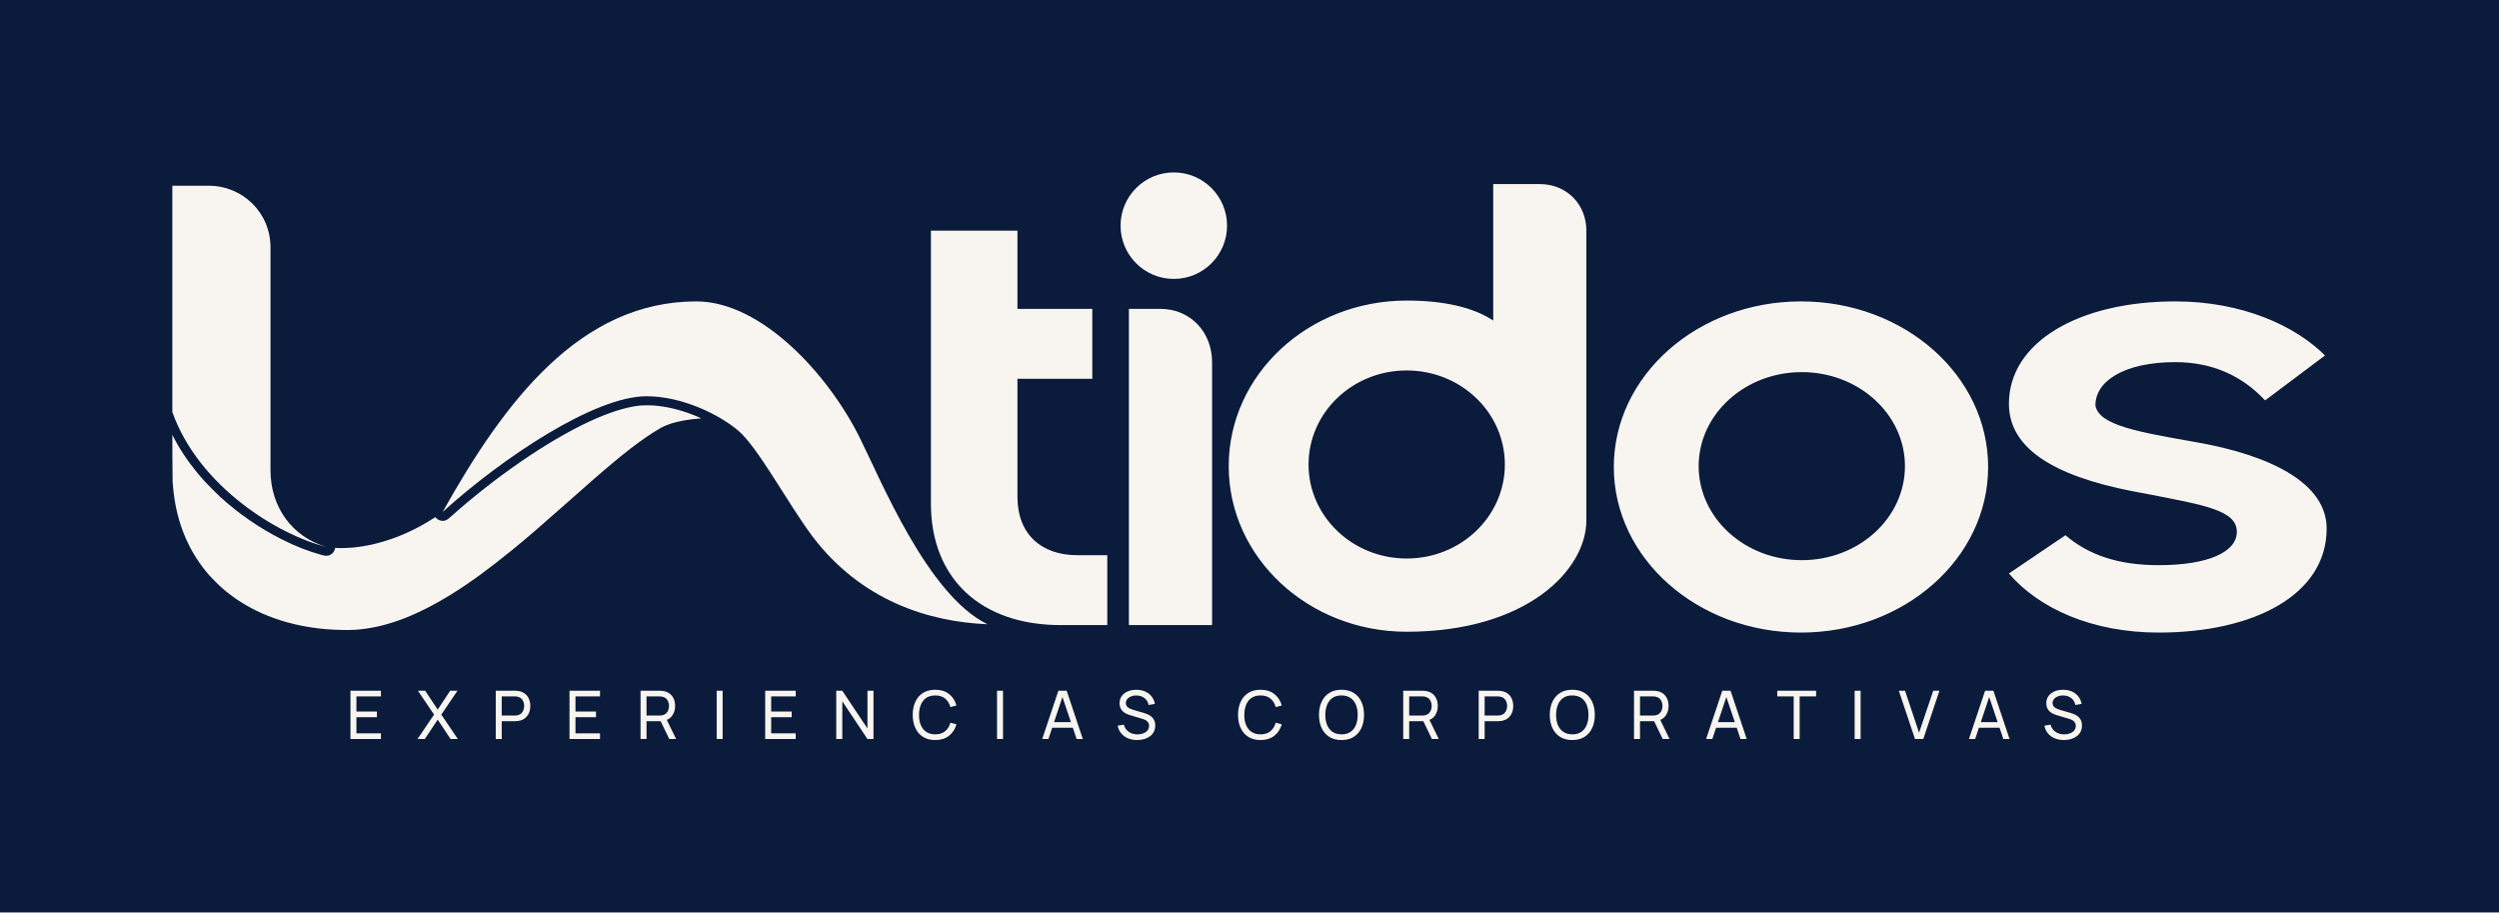
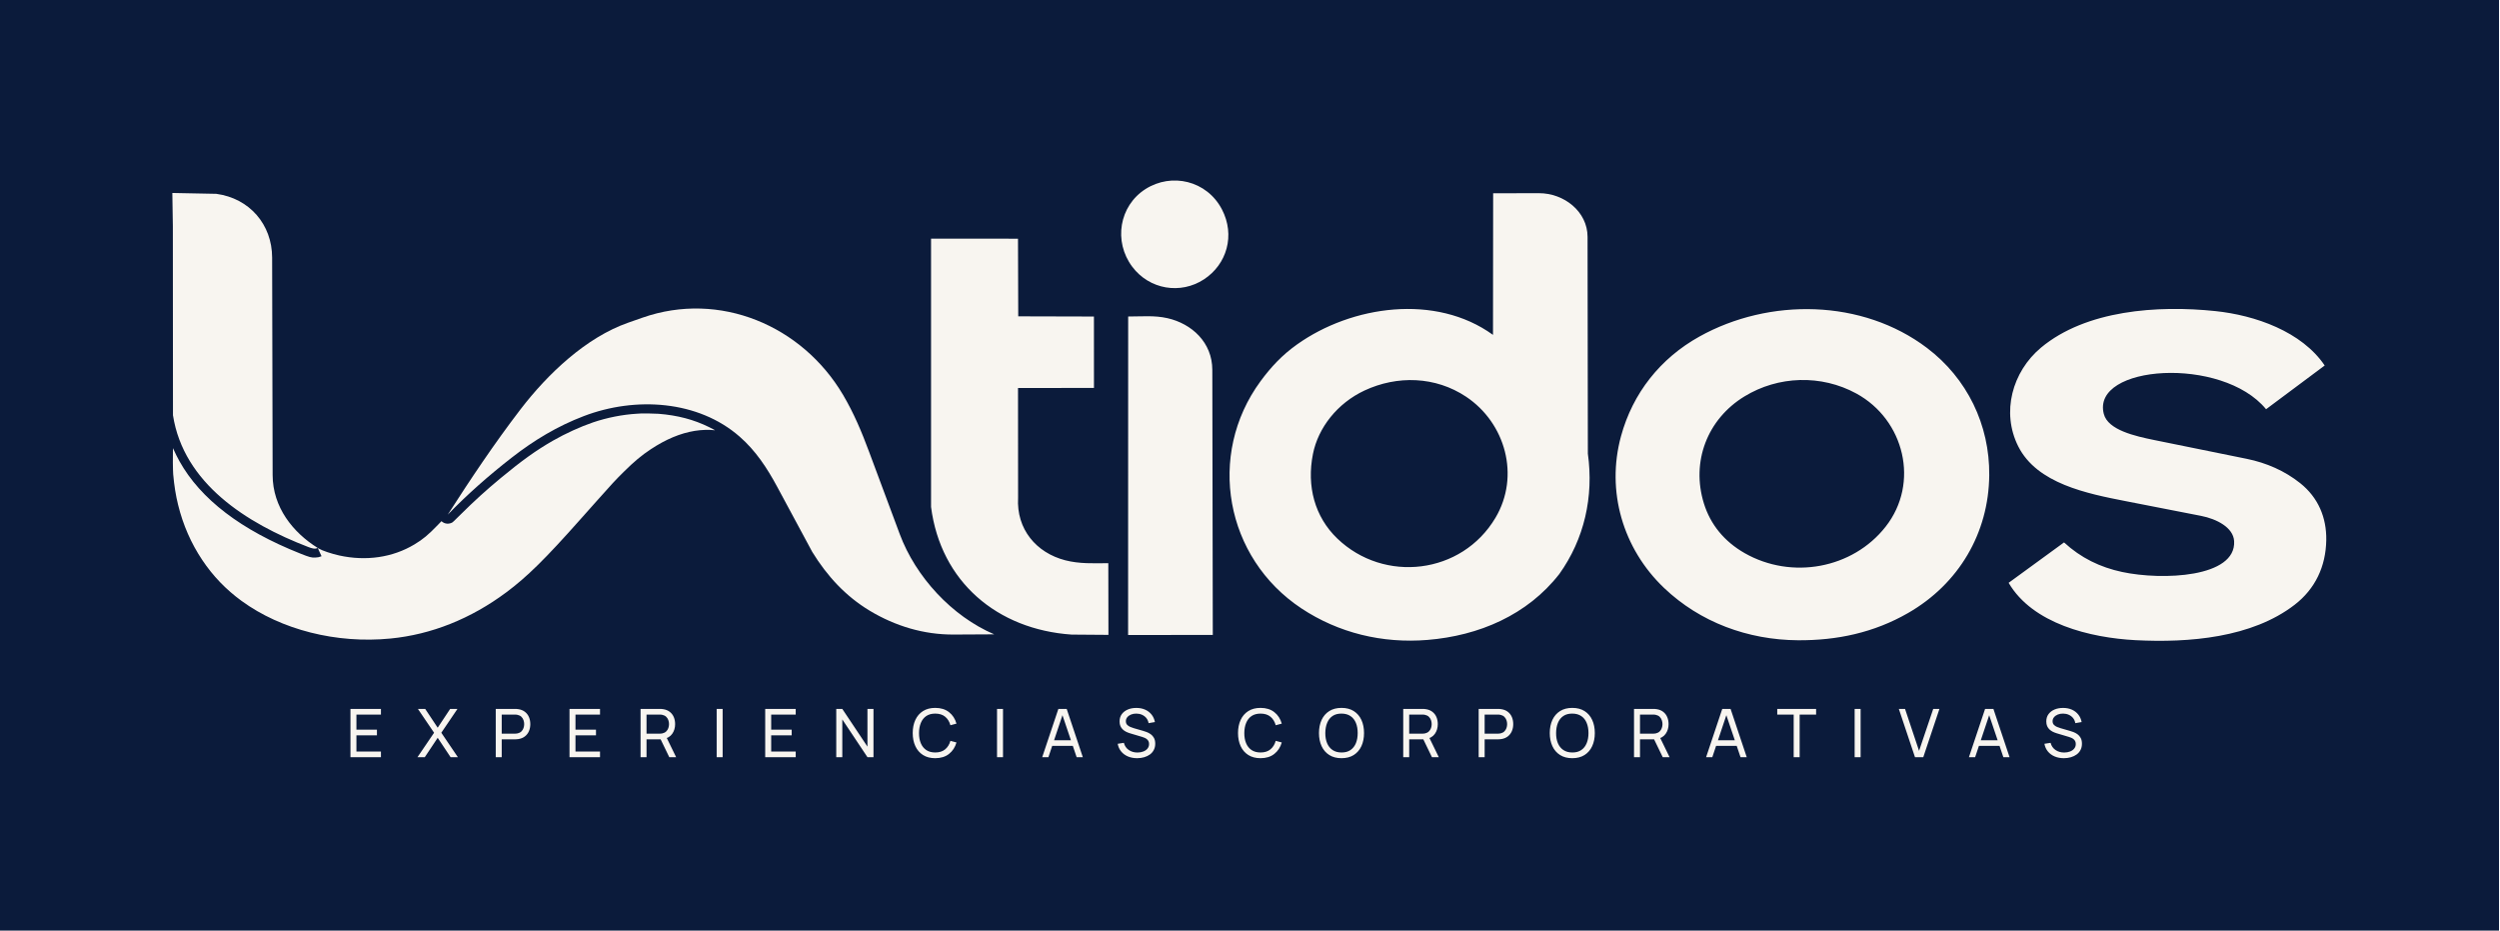
- <svg xmlns="http://www.w3.org/2000/svg" viewBox="-80 -80 1160 423.38" width="1160" height="423.38">
-   <rect id="Fondo" x="-80" y="-80" width="1160" height="423.38" fill="#0B1B3B" />
+ <svg xmlns="http://www.w3.org/2000/svg" viewBox="-80 -80 1160 431.8" width="1160" height="431.8">
+   <rect id="Fondo" x="-80" y="-80" width="1160" height="431.8" fill="#0B1B3B" />
  <g id="Logotipo">
-     <path id="gesto" fill="#F8F5F0" fill-rule="nonzero" d="M0 111.2L0 6.18L16.99 6.18C32.43 6.18 45.56 18.53 45.56 34.75L45.56 138.22C45.56 155.21 55.6 169.11 71.43 173.75C49.42 168.34 12.36 145.95 0 111.2ZM125.48 157.53C154.13 106.33 189.19 59.85 243.24 59.85C273.36 59.85 304.25 93.44 318.92 122.78C328.96 142.86 350.58 196.14 378.38 209.65C350.58 208.49 319.69 198.46 297.3 169.11C285.71 153.67 271.81 127.41 262.55 119.69C253.28 111.97 236.29 103.86 220.08 103.86C196.14 103.86 153.67 132.05 125.48 157.53ZM217.24 108.16C210.76 108.8 202.81 111.3 193.44 115.65C174.14 124.63 149.85 141.33 129.06 159.91C128.31 160.58 127.74 161.03 127.41 161.2C125.79 162.05 123.85 161.75 122.53 160.43L122.04 159.95 120.89 160.69C109.17 168.22 95.96 172.97 83.61 174.08C81.07 174.31 76.84 174.39 75.78 174.22C75.57 174.19 75.56 174.19 75.47 174.64C75.21 176.03 74.11 177.23 72.62 177.73C72.32 177.83 72.02 177.86 71.42 177.86C70.69 177.86 70.49 177.82 69.36 177.51C63.06 175.79 57.35 173.55 50.68 170.19C40.29 164.94 30.64 158.28 22.05 150.41C20.66 149.13 16.01 144.46 14.84 143.16C8.95 136.61 4.22 129.9 0.68 123.07L0 121.77 0.02 132.06C0.05 138.57 0.08 142.76 0.13 143.45C0.39 146.85 0.62 149.04 0.99 151.44C3.1 165.2 8.51 177.07 17.14 186.93C18.27 188.21 21.52 191.47 22.82 192.62C35.33 203.64 51.71 210.19 71.09 211.92C75.03 212.27 81.47 212.43 84.45 212.25C98.19 211.44 112.73 206.12 129.41 195.81C137.93 190.56 147.29 183.74 157.94 175.03C164.52 169.66 170.84 164.22 182.13 154.22C189.17 147.98 191.16 146.22 194.46 143.34C209.19 130.45 218.05 123.62 226.39 118.75C229.26 117.07 232.69 115.95 237.54 115.08C239.58 114.71 242.87 114.3 244.66 114.19C245.08 114.16 245.44 114.12 245.44 114.09C245.44 114.04 242.9 112.94 241.61 112.45C235.23 109.98 229.08 108.54 223.1 108.12C221.64 108.02 218.47 108.05 217.24 108.16" />
-     <path id="letras" fill="#F8F5F0" fill-rule="nonzero" d="M352.12 27.03L392.28 27.03L392.28 63.32L427.03 63.32L427.03 95.75L392.28 95.75L392.28 150.58C392.28 167.57 403.09 177.61 420.08 177.61L433.98 177.61L433.98 210.04L412.36 210.04C375.29 210.04 352.12 188.42 352.12 153.67ZM444.02 63.32L458.69 63.32C472.59 63.32 482.63 74.13 482.63 88.03L482.63 210.04L444.02 210.04ZM613.13 5.41L634.75 5.41C647.1 5.41 656.37 14.67 656.37 27.03L656.37 161.39C656.37 184.56 628.57 213.13 572.97 213.13C527.34 213.13 490.35 178.76 490.35 136.29C490.35 93.82 527.34 59.46 572.97 59.46C589.96 59.46 603.86 62.55 613.13 68.73ZM572.97 91.89C547.8 91.89 527.41 111.43 527.41 135.52C527.41 159.61 547.8 179.15 572.97 179.15C598.15 179.15 618.53 159.61 618.53 135.52C618.53 111.43 598.15 91.89 572.97 91.89ZM755.98 59.85C803.94 59.85 842.86 94.21 842.86 136.68C842.86 179.15 803.94 213.51 755.98 213.51C708.03 213.51 669.11 179.15 669.11 136.68C669.11 94.21 708.03 59.85 755.98 59.85ZM756.37 92.66C729.96 92.66 708.49 112.2 708.49 136.29C708.49 160.39 729.96 179.92 756.37 179.92C782.78 179.92 804.25 160.39 804.25 136.29C804.25 112.2 782.78 92.66 756.37 92.66ZM999.23 84.94L971.43 105.79C960.62 94.21 946.72 88.03 929.73 88.03C906.56 88.03 892.66 96.53 892.66 108.11C894.21 117.37 912.74 120.46 939 125.1C974.52 131.27 1000 144.4 1000 165.25C1000 196.14 966.02 213.51 922.01 213.51C891.12 213.51 866.41 202.32 852.51 186.1L878.76 168.34C889.58 177.61 903.47 182.24 922.01 182.24C945.17 182.24 958.3 176.06 958.3 166.8C958.3 156.76 943.63 154.44 915.83 149.03C880.31 142.86 852.51 131.27 852.51 107.34C852.51 78.76 884.94 59.85 929.73 59.85C960.62 59.85 985.33 71.04 999.23 84.94Z" />
-     <path id="punto-i" fill="#F8F5F0" fill-rule="nonzero" d="M440.15 24.71C440.15 11.07 451.22 0 464.86 0C478.51 0 489.58 11.07 489.58 24.71C489.58 38.36 478.51 49.42 464.86 49.42C451.22 49.42 440.15 38.36 440.15 24.71Z" />
+     <path id="gesto" fill="#F8F5F0" fill-rule="nonzero" d="M67.49 174.25C66.16 174.87 64.9 174.49 63.15 173.83C34.37 162.8 5.22 144.25 0.29 112.66L0.24 24.92L0 9.54L20.41 9.94C35.82 12.03 46.28 24.14 46.32 39.53L46.55 140.42C46.58 155.34 55.94 167.06 67.49 174.25M263.35 122.62C244.1 105.76 215.02 103.9 190.99 113.07C178.77 117.73 167.96 124.23 157.64 132.26C146.92 140.61 137.03 149.29 127.84 158.8C138.49 142.21 149.4 125.88 161.56 110.01C174.23 93.48 192.04 76.57 211.62 69.72L218.26 67.39C253.97 54.9 292.29 70.93 311.37 103.28C316.36 111.75 319.95 120.3 323.44 129.69L337.66 167.85C345.03 187.62 361.81 205.92 381.5 214.33L362.65 214.43C348.81 214.5 335.59 210.5 323.73 203.38C312.52 196.65 303.88 187.22 297.05 176.11L280.86 146.05C276.04 137.09 270.78 129.12 263.35 122.62M217.42 111.86C217.17 111.88 216.38 111.92 215.65 111.97C208.96 112.36 201.8 113.78 195.28 115.99C189.43 117.98 182.5 121.14 176.63 124.5C168.92 128.92 162.12 133.79 152.45 141.81C145.48 147.59 140.32 152.29 133.66 158.88C130.8 161.74 130.18 162.31 129.82 162.5C128.27 163.27 126.51 163.11 125.24 162.09L124.92 161.83 123.23 163.58C118.81 168.17 116.3 170.27 112.36 172.62C102.25 178.69 89.92 180.49 77.43 177.73C73.87 176.94 69.69 175.53 68.03 174.57L67.51 174.26 67.61 174.49C67.65 174.63 68.05 175.47 68.47 176.4L69.25 178.08 69 178.18C68.15 178.53 67.45 178.66 66.35 178.71C64.48 178.77 63.65 178.55 59.39 176.85C31.86 165.92 13.13 151.61 3.28 133.97C2.43 132.46 1.19 129.98 0.65 128.7L0.33 127.94 0.27 128.97C0.17 130.71 0.25 138.52 0.39 140.03C0.88 145.45 1.57 149.78 2.68 154.28C4.97 163.57 8.71 172.11 13.89 179.85C18.82 187.24 24.92 193.57 32.13 198.82C50.55 212.25 76.21 218.74 101.24 216.28C120.22 214.43 138.52 207.13 155.02 194.84C164.64 187.68 173.14 179.31 189.39 160.99C191.66 158.46 195.17 154.5 197.22 152.2C203.7 144.88 205.86 142.56 209.51 138.96C214.27 134.23 217.84 131.25 222.12 128.43C229.04 123.85 235.78 121.02 242.47 119.93C245.49 119.43 249.21 119.31 251.68 119.63C251.96 119.68 251.95 119.66 251.39 119.34C251.05 119.15 250.07 118.64 249.18 118.2C242.06 114.69 234.55 112.7 225.67 112C224.34 111.89 218.52 111.79 217.42 111.86" />
+     <path id="letras" fill="#F8F5F0" fill-rule="nonzero" d="M392.58 150.98C391.76 165.52 400.99 176.5 414.5 179.98C420.99 181.65 427.49 181.39 434.46 181.31L434.52 214.58L417.41 214.45C382.86 212.06 356.64 189.92 352.18 155.2L352.18 30.73L392.54 30.76L392.65 66.78L427.79 66.87L427.8 100L392.55 100.04ZM392.58 150.98M482.74 91.62L482.96 214.62L443.65 214.63L443.68 66.86C450.07 66.87 455.84 66.26 461.89 67.63C473.23 70.2 482.72 78.89 482.74 91.62M614.18 160.24C625.72 140.78 618.76 116.23 600.56 104.09C586.34 94.6 568.57 94.09 553.36 101.21C540.75 107.12 531.87 118.47 529.45 130.66C526.47 145.59 530.27 159.8 540.75 169.87C562.49 190.77 598.56 186.56 614.18 160.24M643.82 186.33C628.98 205.36 606.53 214.98 582.59 216.93C561.62 218.64 541.33 213.69 524.14 202.32C488.69 178.86 479.98 131.13 505.14 96.86C509.95 90.32 515.12 84.77 522.02 79.86C547.45 61.74 586.43 56.14 613.03 75.39L613.1 9.68L634.31 9.64C646.06 9.61 656.91 18.22 656.92 29.89L657.06 130.48C659.85 150.51 655.42 170.08 643.82 186.33M729.86 176.66C751.58 189.05 779.95 183.94 795.3 164.36C811.18 144.12 804.02 114.79 781.7 102.6C765.41 93.71 745.45 94.33 729.73 103.95C712.47 114.5 704.93 134.26 710.92 153.58C713.95 163.34 720.35 171.23 729.86 176.66M805.72 204.43C789.86 213.56 772.72 217.2 754.6 217.08C731.37 216.92 709.19 208.77 692.43 192.8C673.29 174.57 665.49 147.88 672.45 122.39C677.9 102.41 690.69 86.27 708.83 76.17C741.3 58.1 784.47 58.72 814.49 81.45C833.13 95.57 843.61 117.11 843.38 140.53C843.11 167.38 829.24 190.91 805.72 204.43M985.12 200.63C965.33 215.89 936.18 218.34 911.26 217.04C890.28 215.95 863.46 209.41 852.38 190.43L878.1 171.68C885.91 178.88 894.88 183.23 905.07 185.4C923.74 189.39 958.05 187.99 957.05 171.08C956.67 164.71 948.88 160.77 941.67 159.36L906.86 152.56C888.69 149.01 865.56 144.41 856.84 127.11C848.88 111.31 854.06 92.45 867.41 81.3C888.3 63.88 921.52 61.55 948.27 64.34C966.88 66.28 988.44 73.85 999.09 89.59L971.88 109.88C951.51 85.06 890.64 89.24 896.56 112.08C898.5 119.57 911.18 122.39 920.06 124.2L962.89 132.9C972.08 134.77 980.53 138.46 987.72 144.19C996.09 150.86 1000 160.15 999.82 170.64C999.61 182.79 994.75 193.21 985.12 200.63" />
+     <path id="punto-i" fill="#F8F5F0" fill-rule="nonzero" d="M487.2 17.15C493.45 29.14 489.52 42.64 478.86 49.62C468.05 56.71 453.56 54.39 445.6 43.8C436.74 32.01 439.56 15.5 451.69 7.75C463.83 0 480.21 3.76 487.2 17.15" />
  </g>
  <g id="Descriptor">
-     <path id="descriptor" fill="#F8F5F0" fill-rule="nonzero" d="M96.83 262.91L82.68 262.91L82.68 240.51L96.83 240.51L96.83 243.14L85.45 243.14L85.45 250.15L94.97 250.15L94.97 252.78L85.45 252.78L85.45 260.28L96.83 260.28L96.83 262.91ZM117.18 262.91L113.79 262.91L121.49 251.57L113.99 240.51L117.37 240.51L123.17 249.24L128.96 240.51L132.35 240.51L124.85 251.57L132.54 262.91L129.16 262.91L123.17 253.92L117.18 262.91ZM152.89 262.91L150.12 262.91L150.12 240.51L158.97 240.51Q159.3 240.51 159.75 240.53Q160.2 240.56 160.62 240.63L160.62 240.63Q162.44 240.91 163.67 241.88Q164.91 242.84 165.53 244.31Q166.16 245.78 166.16 247.57L166.16 247.57Q166.16 249.35 165.53 250.82Q164.9 252.29 163.66 253.26Q162.42 254.23 160.62 254.51L160.62 254.51Q160.2 254.57 159.75 254.6Q159.3 254.63 158.97 254.63L158.97 254.63L152.89 254.63L152.89 262.91ZM152.89 243.14L152.89 252.01L158.88 252.01Q159.17 252.01 159.55 251.97Q159.93 251.94 160.28 251.87L160.28 251.87Q161.35 251.62 162.03 250.96Q162.7 250.29 163.01 249.4Q163.32 248.51 163.32 247.57L163.32 247.57Q163.32 246.64 163.01 245.74Q162.7 244.85 162.03 244.18Q161.35 243.51 160.28 243.28L160.28 243.28Q159.93 243.19 159.55 243.16Q159.17 243.14 158.88 243.14L158.88 243.14L152.89 243.14ZM198.52 262.91L184.36 262.91L184.36 240.51L198.52 240.51L198.52 243.14L187.13 243.14L187.13 250.15L196.65 250.15L196.65 252.78L187.13 252.78L187.13 260.28L198.52 260.28L198.52 262.91ZM220.11 262.91L217.34 262.91L217.34 240.51L226.19 240.51Q226.52 240.51 226.97 240.53Q227.42 240.56 227.84 240.63L227.84 240.63Q229.66 240.91 230.9 241.88Q232.13 242.84 232.76 244.31Q233.38 245.78 233.38 247.57L233.38 247.57Q233.38 250.17 232.03 252.08Q230.67 253.98 228.06 254.46L228.06 254.46L227 254.63L220.11 254.63L220.11 262.91ZM233.85 262.91L230.67 262.91L226.25 253.79L228.99 252.95L233.85 262.91ZM220.11 243.14L220.11 252.01L226.1 252.01Q226.39 252.01 226.78 251.97Q227.16 251.94 227.5 251.87L227.5 251.87Q228.57 251.62 229.25 250.96Q229.93 250.29 230.24 249.4Q230.55 248.51 230.55 247.57L230.55 247.57Q230.55 246.64 230.24 245.74Q229.93 244.85 229.25 244.18Q228.57 243.51 227.5 243.28L227.5 243.28Q227.16 243.19 226.78 243.16Q226.39 243.14 226.1 243.14L226.1 243.14L220.11 243.14ZM255.44 262.91L252.67 262.91L252.67 240.51L255.44 240.51L255.44 262.91ZM289.36 262.91L275.2 262.91L275.2 240.51L289.36 240.51L289.36 243.14L277.97 243.14L277.97 250.15L287.49 250.15L287.49 252.78L277.97 252.78L277.97 260.28L289.36 260.28L289.36 262.91ZM310.98 262.91L308.18 262.91L308.18 240.51L310.98 240.51L322.66 258.01L322.66 240.51L325.46 240.51L325.46 262.91L322.66 262.91L310.98 245.39L310.98 262.91ZM354.12 263.38L354.12 263.38Q350.78 263.38 348.44 261.9Q346.11 260.42 344.89 257.79Q343.67 255.16 343.67 251.71L343.67 251.71Q343.67 248.26 344.89 245.63Q346.11 243 348.44 241.52Q350.78 240.04 354.12 240.04L354.12 240.04Q358.01 240.04 360.52 242.02Q363.03 243.99 363.98 247.34L363.98 247.34L361.17 248.09Q360.48 245.58 358.72 244.13Q356.97 242.69 354.12 242.69L354.12 242.69Q351.62 242.69 349.95 243.82Q348.29 244.96 347.45 246.99Q346.61 249.02 346.59 251.71L346.59 251.71Q346.58 254.39 347.42 256.42Q348.26 258.45 349.94 259.59Q351.62 260.73 354.12 260.73L354.12 260.73Q356.97 260.73 358.72 259.28Q360.48 257.82 361.17 255.33L361.17 255.33L363.98 256.08Q363.03 259.41 360.52 261.39Q358.01 263.38 354.12 263.38ZM385.58 262.91L382.81 262.91L382.81 240.51L385.58 240.51L385.58 262.91ZM406.66 262.91L403.78 262.91L411.28 240.51L415.14 240.51L422.63 262.91L419.76 262.91L412.74 242.13L413.61 242.13L406.66 262.91ZM419.02 257.67L407.39 257.67L407.39 255.07L419.02 255.07L419.02 257.67ZM447.85 263.38L447.85 263.38Q445.47 263.38 443.57 262.57Q441.66 261.76 440.43 260.26Q439.19 258.76 438.82 256.7L438.82 256.7L441.68 256.25Q442.22 258.37 443.94 259.56Q445.66 260.75 447.99 260.75L447.99 260.75Q449.5 260.75 450.72 260.27Q451.94 259.8 452.66 258.91Q453.38 258.03 453.38 256.81L453.38 256.81Q453.38 256.07 453.12 255.53Q452.86 254.99 452.42 254.61Q451.98 254.23 451.42 253.97Q450.86 253.7 450.25 253.53L450.25 253.53L444.54 251.83Q443.61 251.55 442.74 251.13Q441.86 250.7 441.18 250.05Q440.5 249.41 440.09 248.5Q439.69 247.59 439.69 246.34L439.69 246.34Q439.69 244.35 440.72 242.94Q441.76 241.54 443.53 240.79Q445.3 240.04 447.53 240.06L447.53 240.06Q449.78 240.07 451.56 240.86Q453.34 241.65 454.52 243.11Q455.69 244.57 456.1 246.61L456.1 246.61L453.16 247.12Q452.92 245.75 452.12 244.76Q451.32 243.78 450.12 243.24Q448.93 242.7 447.5 242.69L447.5 242.69Q446.13 242.67 445.02 243.12Q443.92 243.57 443.26 244.38Q442.61 245.18 442.61 246.22L442.61 246.22Q442.61 247.25 443.2 247.88Q443.79 248.51 444.66 248.87Q445.52 249.24 446.34 249.47L446.34 249.47L450.61 250.7Q451.34 250.9 452.29 251.26Q453.25 251.62 454.15 252.26Q455.06 252.91 455.65 253.97Q456.24 255.04 456.24 256.66L456.24 256.66Q456.24 258.27 455.59 259.53Q454.95 260.79 453.8 261.64Q452.64 262.49 451.12 262.93Q449.6 263.38 447.85 263.38ZM505.12 263.38L505.12 263.38Q501.78 263.38 499.44 261.9Q497.11 260.42 495.89 257.79Q494.67 255.16 494.67 251.71L494.67 251.71Q494.67 248.26 495.89 245.63Q497.11 243 499.44 241.52Q501.78 240.04 505.12 240.04L505.12 240.04Q509.01 240.04 511.52 242.02Q514.03 243.99 514.98 247.34L514.98 247.34L512.17 248.09Q511.48 245.58 509.72 244.13Q507.97 242.69 505.12 242.69L505.12 242.69Q502.62 242.69 500.95 243.82Q499.29 244.96 498.45 246.99Q497.61 249.02 497.59 251.71L497.59 251.71Q497.58 254.39 498.42 256.42Q499.26 258.45 500.94 259.59Q502.62 260.73 505.12 260.73L505.12 260.73Q507.97 260.73 509.72 259.28Q511.48 257.82 512.17 255.33L512.17 255.33L514.98 256.08Q514.03 259.41 511.52 261.39Q509.01 263.38 505.12 263.38ZM542.71 263.38L542.71 263.38Q539.36 263.38 537.03 261.9Q534.69 260.42 533.47 257.79Q532.25 255.16 532.25 251.71L532.25 251.71Q532.25 248.26 533.47 245.63Q534.69 243 537.03 241.52Q539.36 240.04 542.71 240.04L542.71 240.04Q546.07 240.04 548.4 241.52Q550.73 243 551.95 245.63Q553.16 248.26 553.16 251.71L553.16 251.71Q553.16 255.16 551.95 257.79Q550.73 260.42 548.4 261.9Q546.07 263.38 542.71 263.38ZM542.71 260.73L542.71 260.73Q545.21 260.75 546.88 259.6Q548.55 258.46 549.39 256.42Q550.22 254.39 550.22 251.71L550.22 251.71Q550.22 249.02 549.39 247Q548.55 244.97 546.88 243.84Q545.21 242.7 542.71 242.69L542.71 242.69Q540.2 242.67 538.54 243.81Q536.89 244.94 536.05 246.98Q535.21 249.02 535.19 251.71L535.19 251.71Q535.18 254.39 536.02 256.41Q536.86 258.43 538.53 259.57Q540.2 260.72 542.71 260.73ZM574.13 262.91L571.36 262.91L571.36 240.51L580.21 240.51Q580.54 240.51 580.99 240.53Q581.44 240.56 581.86 240.63L581.86 240.63Q583.68 240.91 584.92 241.88Q586.16 242.84 586.78 244.31Q587.4 245.78 587.4 247.57L587.4 247.57Q587.4 250.17 586.05 252.08Q584.69 253.98 582.08 254.46L582.08 254.46L581.02 254.63L574.13 254.63L574.13 262.91ZM587.87 262.91L584.69 262.91L580.28 253.79L583.01 252.95L587.87 262.91ZM574.13 243.14L574.13 252.01L580.12 252.01Q580.42 252.01 580.8 251.97Q581.18 251.94 581.52 251.87L581.52 251.87Q582.59 251.62 583.27 250.96Q583.95 250.29 584.26 249.4Q584.57 248.51 584.57 247.57L584.57 247.57Q584.57 246.64 584.26 245.74Q583.95 244.85 583.27 244.18Q582.59 243.51 581.52 243.28L581.52 243.28Q581.18 243.19 580.8 243.16Q580.42 243.14 580.12 243.14L580.12 243.14L574.13 243.14ZM609.15 262.91L606.38 262.91L606.38 240.51L615.23 240.51Q615.56 240.51 616.01 240.53Q616.46 240.56 616.88 240.63L616.88 240.63Q618.7 240.91 619.94 241.88Q621.18 242.84 621.8 244.31Q622.42 245.78 622.42 247.57L622.42 247.57Q622.42 249.35 621.79 250.82Q621.16 252.29 619.92 253.26Q618.69 254.23 616.88 254.51L616.88 254.51Q616.46 254.57 616.01 254.6Q615.56 254.63 615.23 254.63L615.23 254.63L609.15 254.63L609.15 262.91ZM609.15 243.14L609.15 252.01L615.14 252.01Q615.44 252.01 615.82 251.97Q616.2 251.94 616.54 251.87L616.54 251.87Q617.61 251.62 618.29 250.96Q618.97 250.29 619.28 249.4Q619.59 248.51 619.59 247.57L619.59 247.57Q619.59 246.64 619.28 245.74Q618.97 244.85 618.29 244.18Q617.61 243.51 616.54 243.28L616.54 243.28Q616.2 243.19 615.82 243.16Q615.44 243.14 615.14 243.14L615.14 243.14L609.15 243.14ZM649.83 263.38L649.83 263.38Q646.49 263.38 644.15 261.9Q641.82 260.42 640.6 257.79Q639.38 255.16 639.38 251.71L639.38 251.71Q639.38 248.26 640.6 245.63Q641.82 243 644.15 241.52Q646.49 240.04 649.83 240.04L649.83 240.04Q653.19 240.04 655.53 241.52Q657.86 243 659.07 245.63Q660.29 248.26 660.29 251.71L660.29 251.71Q660.29 255.16 659.07 257.79Q657.86 260.42 655.53 261.9Q653.19 263.38 649.83 263.38ZM649.83 260.73L649.83 260.73Q652.34 260.75 654.01 259.6Q655.68 258.46 656.51 256.42Q657.35 254.39 657.35 251.71L657.35 251.71Q657.35 249.02 656.51 247Q655.68 244.97 654.01 243.84Q652.34 242.7 649.83 242.69L649.83 242.69Q647.33 242.67 645.67 243.81Q644.01 244.94 643.17 246.98Q642.33 249.02 642.32 251.71L642.32 251.71Q642.3 254.39 643.14 256.41Q643.98 258.43 645.66 259.57Q647.33 260.72 649.83 260.73ZM681.26 262.91L678.49 262.91L678.49 240.51L687.34 240.51Q687.67 240.51 688.12 240.53Q688.57 240.56 688.99 240.63L688.99 240.63Q690.81 240.91 692.05 241.88Q693.28 242.84 693.9 244.31Q694.53 245.78 694.53 247.57L694.53 247.57Q694.53 250.17 693.17 252.08Q691.82 253.98 689.21 254.46L689.21 254.46L688.15 254.63L681.26 254.63L681.26 262.91ZM694.99 262.91L691.82 262.91L687.4 253.79L690.14 252.95L694.99 262.91ZM681.26 243.14L681.26 252.01L687.25 252.01Q687.54 252.01 687.92 251.97Q688.3 251.94 688.65 251.87L688.65 251.87Q689.72 251.62 690.4 250.96Q691.07 250.29 691.38 249.4Q691.7 248.51 691.7 247.57L691.7 247.57Q691.7 246.64 691.38 245.74Q691.07 244.85 690.4 244.18Q689.72 243.51 688.65 243.28L688.65 243.28Q688.3 243.19 687.92 243.16Q687.54 243.14 687.25 243.14L687.25 243.14L681.26 243.14ZM714.83 262.91L711.95 262.91L719.45 240.51L723.31 240.51L730.81 262.91L727.93 262.91L720.91 242.13L721.78 242.13L714.83 262.91ZM727.2 257.67L715.56 257.67L715.56 255.07L727.2 255.07L727.2 257.67ZM755.37 262.91L752.6 262.91L752.6 243.14L744.97 243.14L744.97 240.51L763.01 240.51L763.01 243.14L755.37 243.14L755.37 262.91ZM783.67 262.91L780.9 262.91L780.9 240.51L783.67 240.51L783.67 262.91ZM812.76 262.91L808.91 262.91L801.41 240.51L804.29 240.51L810.8 259.97L817.38 240.51L820.26 240.51L812.76 262.91ZM836.83 262.91L833.95 262.91L841.45 240.51L845.31 240.51L852.81 262.91L849.93 262.91L842.91 242.13L843.79 242.13L836.83 262.91ZM849.2 257.67L837.56 257.67L837.56 255.07L849.2 255.07L849.2 257.67ZM878.03 263.38L878.03 263.38Q875.65 263.38 873.74 262.57Q871.84 261.76 870.6 260.26Q869.36 258.76 868.99 256.7L868.99 256.7L871.85 256.25Q872.4 258.37 874.11 259.56Q875.83 260.75 878.17 260.75L878.17 260.75Q879.68 260.75 880.9 260.27Q882.12 259.8 882.83 258.91Q883.55 258.03 883.55 256.81L883.55 256.81Q883.55 256.07 883.29 255.53Q883.04 254.99 882.59 254.61Q882.15 254.23 881.59 253.97Q881.03 253.7 880.42 253.53L880.42 253.53L874.71 251.83Q873.78 251.55 872.91 251.13Q872.04 250.7 871.35 250.05Q870.67 249.41 870.26 248.5Q869.86 247.59 869.86 246.34L869.86 246.34Q869.86 244.35 870.89 242.94Q871.93 241.54 873.7 240.79Q875.48 240.04 877.7 240.06L877.7 240.06Q879.96 240.07 881.74 240.86Q883.52 241.65 884.69 243.11Q885.87 244.57 886.27 246.61L886.27 246.61L883.33 247.12Q883.1 245.75 882.3 244.76Q881.5 243.78 880.3 243.24Q879.1 242.7 877.67 242.69L877.67 242.69Q876.3 242.67 875.2 243.12Q874.09 243.57 873.44 244.38Q872.78 245.18 872.78 246.22L872.78 246.22Q872.78 247.25 873.38 247.88Q873.97 248.51 874.83 248.87Q875.69 249.24 876.52 249.47L876.52 249.47L880.78 250.7Q881.51 250.9 882.47 251.26Q883.42 251.62 884.33 252.26Q885.23 252.91 885.82 253.97Q886.41 255.04 886.41 256.66L886.41 256.66Q886.41 258.27 885.77 259.53Q885.12 260.79 883.97 261.64Q882.82 262.49 881.29 262.93Q879.77 263.38 878.03 263.38Z" />
+     <path id="descriptor" fill="#F8F5F0" fill-rule="nonzero" d="M96.83 271.33L82.68 271.33L82.68 248.93L96.83 248.93L96.83 251.56L85.45 251.56L85.45 258.57L94.97 258.57L94.97 261.2L85.45 261.2L85.45 268.7L96.83 268.7L96.83 271.33ZM117.18 271.33L113.79 271.33L121.49 259.99L113.99 248.93L117.37 248.93L123.17 257.66L128.96 248.93L132.35 248.93L124.85 259.99L132.54 271.33L129.16 271.33L123.17 262.34L117.18 271.33ZM152.89 271.33L150.12 271.33L150.12 248.93L158.97 248.93Q159.3 248.93 159.75 248.95Q160.2 248.98 160.62 249.05L160.62 249.05Q162.44 249.33 163.67 250.3Q164.91 251.26 165.53 252.73Q166.16 254.2 166.16 255.99L166.16 255.99Q166.16 257.77 165.53 259.24Q164.9 260.71 163.66 261.68Q162.42 262.65 160.62 262.93L160.62 262.93Q160.2 262.99 159.75 263.02Q159.3 263.05 158.97 263.05L158.97 263.05L152.89 263.05L152.89 271.33ZM152.89 251.56L152.89 260.43L158.88 260.43Q159.17 260.43 159.55 260.39Q159.93 260.36 160.28 260.29L160.28 260.29Q161.35 260.04 162.03 259.38Q162.7 258.71 163.01 257.82Q163.32 256.93 163.32 255.99L163.32 255.99Q163.32 255.06 163.01 254.16Q162.7 253.27 162.03 252.6Q161.35 251.93 160.28 251.7L160.28 251.7Q159.93 251.61 159.55 251.58Q159.17 251.56 158.88 251.56L158.88 251.56L152.89 251.56ZM198.52 271.33L184.36 271.33L184.36 248.93L198.52 248.93L198.52 251.56L187.13 251.56L187.13 258.57L196.65 258.57L196.65 261.2L187.13 261.2L187.13 268.7L198.52 268.7L198.52 271.33ZM220.11 271.33L217.34 271.33L217.34 248.93L226.19 248.93Q226.52 248.93 226.97 248.95Q227.42 248.98 227.84 249.05L227.84 249.05Q229.66 249.33 230.9 250.3Q232.13 251.26 232.76 252.73Q233.38 254.2 233.38 255.99L233.38 255.99Q233.38 258.59 232.03 260.5Q230.67 262.4 228.06 262.88L228.06 262.88L227 263.05L220.11 263.05L220.11 271.33ZM233.85 271.33L230.67 271.33L226.25 262.21L228.99 261.37L233.85 271.33ZM220.11 251.56L220.11 260.43L226.1 260.43Q226.39 260.43 226.78 260.39Q227.16 260.36 227.5 260.29L227.5 260.29Q228.57 260.04 229.25 259.38Q229.93 258.71 230.24 257.82Q230.55 256.93 230.55 255.99L230.55 255.99Q230.55 255.06 230.24 254.16Q229.93 253.27 229.25 252.6Q228.57 251.93 227.5 251.7L227.5 251.7Q227.16 251.61 226.78 251.58Q226.39 251.56 226.1 251.56L226.1 251.56L220.11 251.56ZM255.44 271.33L252.67 271.33L252.67 248.93L255.44 248.93L255.44 271.33ZM289.36 271.33L275.2 271.33L275.2 248.93L289.36 248.93L289.36 251.56L277.97 251.56L277.97 258.57L287.49 258.57L287.49 261.2L277.97 261.2L277.97 268.7L289.36 268.7L289.36 271.33ZM310.98 271.33L308.18 271.33L308.18 248.93L310.98 248.93L322.66 266.43L322.66 248.93L325.46 248.93L325.46 271.33L322.66 271.33L310.98 253.81L310.98 271.33ZM354.12 271.8L354.12 271.8Q350.78 271.8 348.44 270.32Q346.11 268.84 344.89 266.21Q343.67 263.58 343.67 260.13L343.67 260.13Q343.67 256.68 344.89 254.05Q346.11 251.42 348.44 249.94Q350.78 248.46 354.12 248.46L354.12 248.46Q358.01 248.46 360.52 250.44Q363.03 252.41 363.98 255.76L363.98 255.76L361.17 256.51Q360.48 254 358.72 252.55Q356.97 251.11 354.12 251.11L354.12 251.11Q351.62 251.11 349.95 252.24Q348.29 253.38 347.45 255.41Q346.61 257.44 346.59 260.13L346.59 260.13Q346.58 262.81 347.42 264.84Q348.26 266.87 349.94 268.01Q351.62 269.15 354.12 269.15L354.12 269.15Q356.97 269.15 358.72 267.7Q360.48 266.24 361.17 263.75L361.17 263.75L363.98 264.5Q363.03 267.83 360.52 269.81Q358.01 271.8 354.12 271.8ZM385.58 271.33L382.81 271.33L382.81 248.93L385.58 248.93L385.58 271.33ZM406.66 271.33L403.78 271.33L411.28 248.93L415.14 248.93L422.63 271.33L419.76 271.33L412.74 250.55L413.61 250.55L406.66 271.33ZM419.02 266.09L407.39 266.09L407.39 263.49L419.02 263.49L419.02 266.09ZM447.85 271.8L447.85 271.8Q445.47 271.8 443.57 270.99Q441.66 270.18 440.43 268.68Q439.19 267.18 438.82 265.12L438.82 265.12L441.68 264.67Q442.22 266.79 443.94 267.98Q445.66 269.17 447.99 269.17L447.99 269.17Q449.5 269.17 450.72 268.69Q451.94 268.22 452.66 267.33Q453.38 266.45 453.38 265.23L453.38 265.23Q453.38 264.49 453.12 263.95Q452.86 263.41 452.42 263.03Q451.98 262.65 451.42 262.39Q450.86 262.12 450.25 261.95L450.25 261.95L444.54 260.25Q443.61 259.97 442.74 259.55Q441.86 259.12 441.18 258.47Q440.5 257.83 440.09 256.92Q439.69 256.01 439.69 254.76L439.69 254.76Q439.69 252.77 440.72 251.36Q441.76 249.96 443.53 249.21Q445.3 248.46 447.53 248.48L447.53 248.48Q449.78 248.49 451.56 249.28Q453.34 250.07 454.52 251.53Q455.69 252.99 456.1 255.03L456.1 255.03L453.16 255.54Q452.92 254.17 452.12 253.18Q451.32 252.2 450.12 251.66Q448.93 251.12 447.5 251.11L447.5 251.11Q446.13 251.09 445.02 251.54Q443.92 251.99 443.26 252.8Q442.61 253.6 442.61 254.64L442.61 254.64Q442.61 255.67 443.2 256.3Q443.79 256.93 444.66 257.29Q445.52 257.66 446.34 257.89L446.34 257.89L450.61 259.12Q451.34 259.32 452.29 259.68Q453.25 260.04 454.15 260.68Q455.06 261.33 455.65 262.39Q456.24 263.46 456.24 265.08L456.24 265.08Q456.24 266.69 455.59 267.95Q454.95 269.21 453.8 270.06Q452.64 270.91 451.12 271.35Q449.6 271.8 447.85 271.8ZM505.12 271.8L505.12 271.8Q501.78 271.8 499.44 270.32Q497.11 268.84 495.89 266.21Q494.67 263.58 494.67 260.13L494.67 260.13Q494.67 256.68 495.89 254.05Q497.11 251.42 499.44 249.94Q501.78 248.46 505.12 248.46L505.12 248.46Q509.01 248.46 511.52 250.44Q514.03 252.41 514.98 255.76L514.98 255.76L512.17 256.51Q511.48 254 509.72 252.55Q507.97 251.11 505.12 251.11L505.12 251.11Q502.62 251.11 500.95 252.24Q499.29 253.38 498.45 255.41Q497.61 257.44 497.59 260.13L497.59 260.13Q497.58 262.81 498.42 264.84Q499.26 266.87 500.94 268.01Q502.62 269.15 505.12 269.15L505.12 269.15Q507.97 269.15 509.72 267.7Q511.48 266.24 512.17 263.75L512.17 263.75L514.98 264.5Q514.03 267.83 511.52 269.81Q509.01 271.8 505.12 271.8ZM542.71 271.8L542.71 271.8Q539.36 271.8 537.03 270.32Q534.69 268.84 533.47 266.21Q532.25 263.58 532.25 260.13L532.25 260.13Q532.25 256.68 533.47 254.05Q534.69 251.42 537.03 249.94Q539.36 248.46 542.71 248.46L542.71 248.46Q546.07 248.46 548.4 249.94Q550.73 251.42 551.95 254.05Q553.16 256.68 553.16 260.13L553.16 260.13Q553.16 263.58 551.95 266.21Q550.73 268.84 548.4 270.32Q546.07 271.8 542.71 271.8ZM542.71 269.15L542.71 269.15Q545.21 269.17 546.88 268.02Q548.55 266.88 549.39 264.84Q550.22 262.81 550.22 260.13L550.22 260.13Q550.22 257.44 549.39 255.42Q548.55 253.39 546.88 252.26Q545.21 251.12 542.71 251.11L542.71 251.11Q540.2 251.09 538.54 252.23Q536.89 253.36 536.05 255.4Q535.21 257.44 535.19 260.13L535.19 260.13Q535.18 262.81 536.02 264.83Q536.86 266.85 538.53 267.99Q540.2 269.14 542.71 269.15ZM574.13 271.33L571.36 271.33L571.36 248.93L580.21 248.93Q580.54 248.93 580.99 248.95Q581.44 248.98 581.86 249.05L581.86 249.05Q583.68 249.33 584.92 250.3Q586.16 251.26 586.78 252.73Q587.4 254.2 587.4 255.99L587.4 255.99Q587.4 258.59 586.05 260.5Q584.69 262.4 582.08 262.88L582.08 262.88L581.02 263.05L574.13 263.05L574.13 271.33ZM587.87 271.33L584.69 271.33L580.28 262.21L583.01 261.37L587.87 271.33ZM574.13 251.56L574.13 260.43L580.12 260.43Q580.42 260.43 580.8 260.39Q581.18 260.36 581.52 260.29L581.52 260.29Q582.59 260.04 583.27 259.38Q583.95 258.71 584.26 257.82Q584.57 256.93 584.57 255.99L584.57 255.99Q584.57 255.06 584.26 254.16Q583.95 253.27 583.27 252.6Q582.59 251.93 581.52 251.7L581.52 251.7Q581.18 251.61 580.8 251.58Q580.42 251.56 580.12 251.56L580.12 251.56L574.13 251.56ZM609.15 271.33L606.38 271.33L606.38 248.93L615.23 248.93Q615.56 248.93 616.01 248.95Q616.46 248.98 616.88 249.05L616.88 249.05Q618.7 249.33 619.94 250.3Q621.18 251.26 621.8 252.73Q622.42 254.2 622.42 255.99L622.42 255.99Q622.42 257.77 621.79 259.24Q621.16 260.71 619.92 261.68Q618.69 262.65 616.88 262.93L616.88 262.93Q616.46 262.99 616.01 263.02Q615.56 263.05 615.23 263.05L615.23 263.05L609.15 263.05L609.15 271.33ZM609.15 251.56L609.15 260.43L615.14 260.43Q615.44 260.43 615.82 260.39Q616.2 260.36 616.54 260.29L616.54 260.29Q617.61 260.04 618.29 259.38Q618.97 258.71 619.28 257.82Q619.59 256.93 619.59 255.99L619.59 255.99Q619.59 255.06 619.28 254.16Q618.97 253.27 618.29 252.6Q617.61 251.93 616.54 251.7L616.54 251.7Q616.2 251.61 615.82 251.58Q615.44 251.56 615.14 251.56L615.14 251.56L609.15 251.56ZM649.83 271.8L649.83 271.8Q646.49 271.8 644.15 270.32Q641.82 268.84 640.6 266.21Q639.38 263.58 639.38 260.13L639.38 260.13Q639.38 256.68 640.6 254.05Q641.82 251.42 644.15 249.94Q646.49 248.46 649.83 248.46L649.83 248.46Q653.19 248.46 655.53 249.94Q657.86 251.42 659.07 254.05Q660.29 256.68 660.29 260.13L660.29 260.13Q660.29 263.58 659.07 266.21Q657.86 268.84 655.53 270.32Q653.19 271.8 649.83 271.8ZM649.83 269.15L649.83 269.15Q652.34 269.17 654.01 268.02Q655.68 266.88 656.51 264.84Q657.35 262.81 657.35 260.13L657.35 260.13Q657.35 257.44 656.51 255.42Q655.68 253.39 654.01 252.26Q652.34 251.12 649.83 251.11L649.83 251.11Q647.33 251.09 645.67 252.23Q644.01 253.36 643.17 255.4Q642.33 257.44 642.32 260.13L642.32 260.13Q642.3 262.81 643.14 264.83Q643.98 266.85 645.66 267.99Q647.33 269.14 649.83 269.15ZM681.26 271.33L678.49 271.33L678.49 248.93L687.34 248.93Q687.67 248.93 688.12 248.95Q688.57 248.98 688.99 249.05L688.99 249.05Q690.81 249.33 692.05 250.3Q693.28 251.26 693.9 252.73Q694.53 254.2 694.53 255.99L694.53 255.99Q694.53 258.59 693.17 260.5Q691.82 262.4 689.21 262.88L689.21 262.88L688.15 263.05L681.26 263.05L681.26 271.33ZM694.99 271.33L691.82 271.33L687.4 262.21L690.14 261.37L694.99 271.33ZM681.26 251.56L681.26 260.43L687.25 260.43Q687.54 260.43 687.92 260.39Q688.3 260.36 688.65 260.29L688.65 260.29Q689.72 260.04 690.4 259.38Q691.07 258.71 691.38 257.82Q691.7 256.93 691.7 255.99L691.7 255.99Q691.7 255.06 691.38 254.16Q691.07 253.27 690.4 252.6Q689.72 251.93 688.65 251.7L688.65 251.7Q688.3 251.61 687.92 251.58Q687.54 251.56 687.25 251.56L687.25 251.56L681.26 251.56ZM714.83 271.33L711.95 271.33L719.45 248.93L723.31 248.93L730.81 271.33L727.93 271.33L720.91 250.55L721.78 250.55L714.83 271.33ZM727.2 266.09L715.56 266.09L715.56 263.49L727.2 263.49L727.2 266.09ZM755.37 271.33L752.6 271.33L752.6 251.56L744.97 251.56L744.97 248.93L763.01 248.93L763.01 251.56L755.37 251.56L755.37 271.33ZM783.67 271.33L780.9 271.33L780.9 248.93L783.67 248.93L783.67 271.33ZM812.76 271.33L808.91 271.33L801.41 248.93L804.29 248.93L810.8 268.39L817.38 248.93L820.26 248.93L812.76 271.33ZM836.83 271.33L833.95 271.33L841.45 248.93L845.31 248.93L852.81 271.33L849.93 271.33L842.91 250.55L843.79 250.55L836.83 271.33ZM849.2 266.09L837.56 266.09L837.56 263.49L849.2 263.49L849.2 266.09ZM878.03 271.8L878.03 271.8Q875.65 271.8 873.74 270.99Q871.84 270.18 870.6 268.68Q869.36 267.18 868.99 265.12L868.99 265.12L871.85 264.67Q872.4 266.79 874.11 267.98Q875.83 269.17 878.17 269.17L878.17 269.17Q879.68 269.17 880.9 268.69Q882.12 268.22 882.83 267.33Q883.55 266.45 883.55 265.23L883.55 265.23Q883.55 264.49 883.29 263.95Q883.04 263.41 882.59 263.03Q882.15 262.65 881.59 262.39Q881.03 262.12 880.42 261.95L880.42 261.95L874.71 260.25Q873.78 259.97 872.91 259.55Q872.04 259.12 871.35 258.47Q870.67 257.83 870.26 256.92Q869.86 256.01 869.86 254.76L869.86 254.76Q869.86 252.77 870.89 251.36Q871.93 249.96 873.7 249.21Q875.48 248.46 877.7 248.48L877.7 248.48Q879.96 248.49 881.74 249.28Q883.52 250.07 884.69 251.53Q885.87 252.99 886.27 255.03L886.27 255.03L883.33 255.54Q883.1 254.17 882.3 253.18Q881.5 252.2 880.3 251.66Q879.1 251.12 877.67 251.11L877.67 251.11Q876.3 251.09 875.2 251.54Q874.09 251.99 873.44 252.8Q872.78 253.6 872.78 254.64L872.78 254.64Q872.78 255.67 873.38 256.3Q873.97 256.93 874.83 257.29Q875.69 257.66 876.52 257.89L876.52 257.89L880.78 259.12Q881.51 259.32 882.47 259.68Q883.42 260.04 884.33 260.68Q885.23 261.33 885.82 262.39Q886.41 263.46 886.41 265.08L886.41 265.08Q886.41 266.69 885.77 267.95Q885.12 269.21 883.97 270.06Q882.82 270.91 881.29 271.35Q879.77 271.8 878.03 271.8Z" />
  </g>
</svg>
